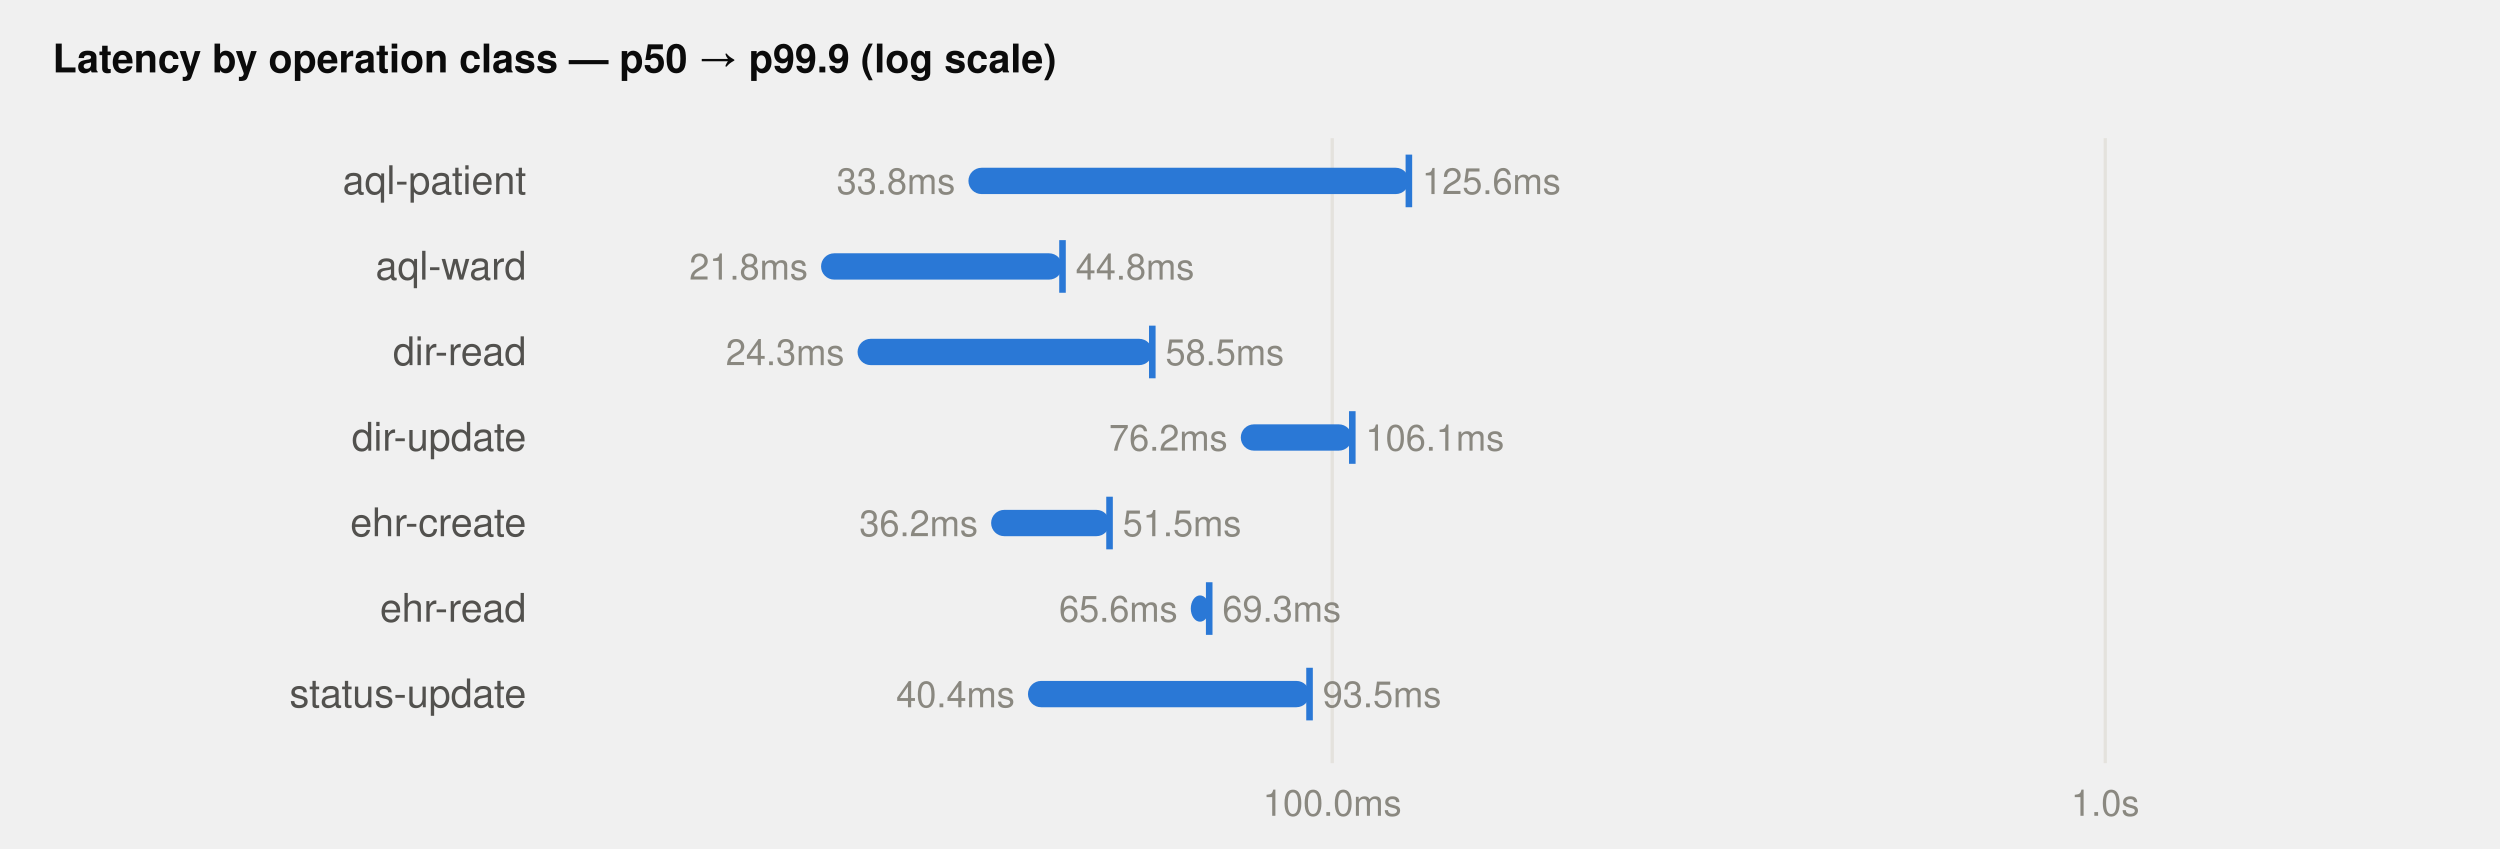
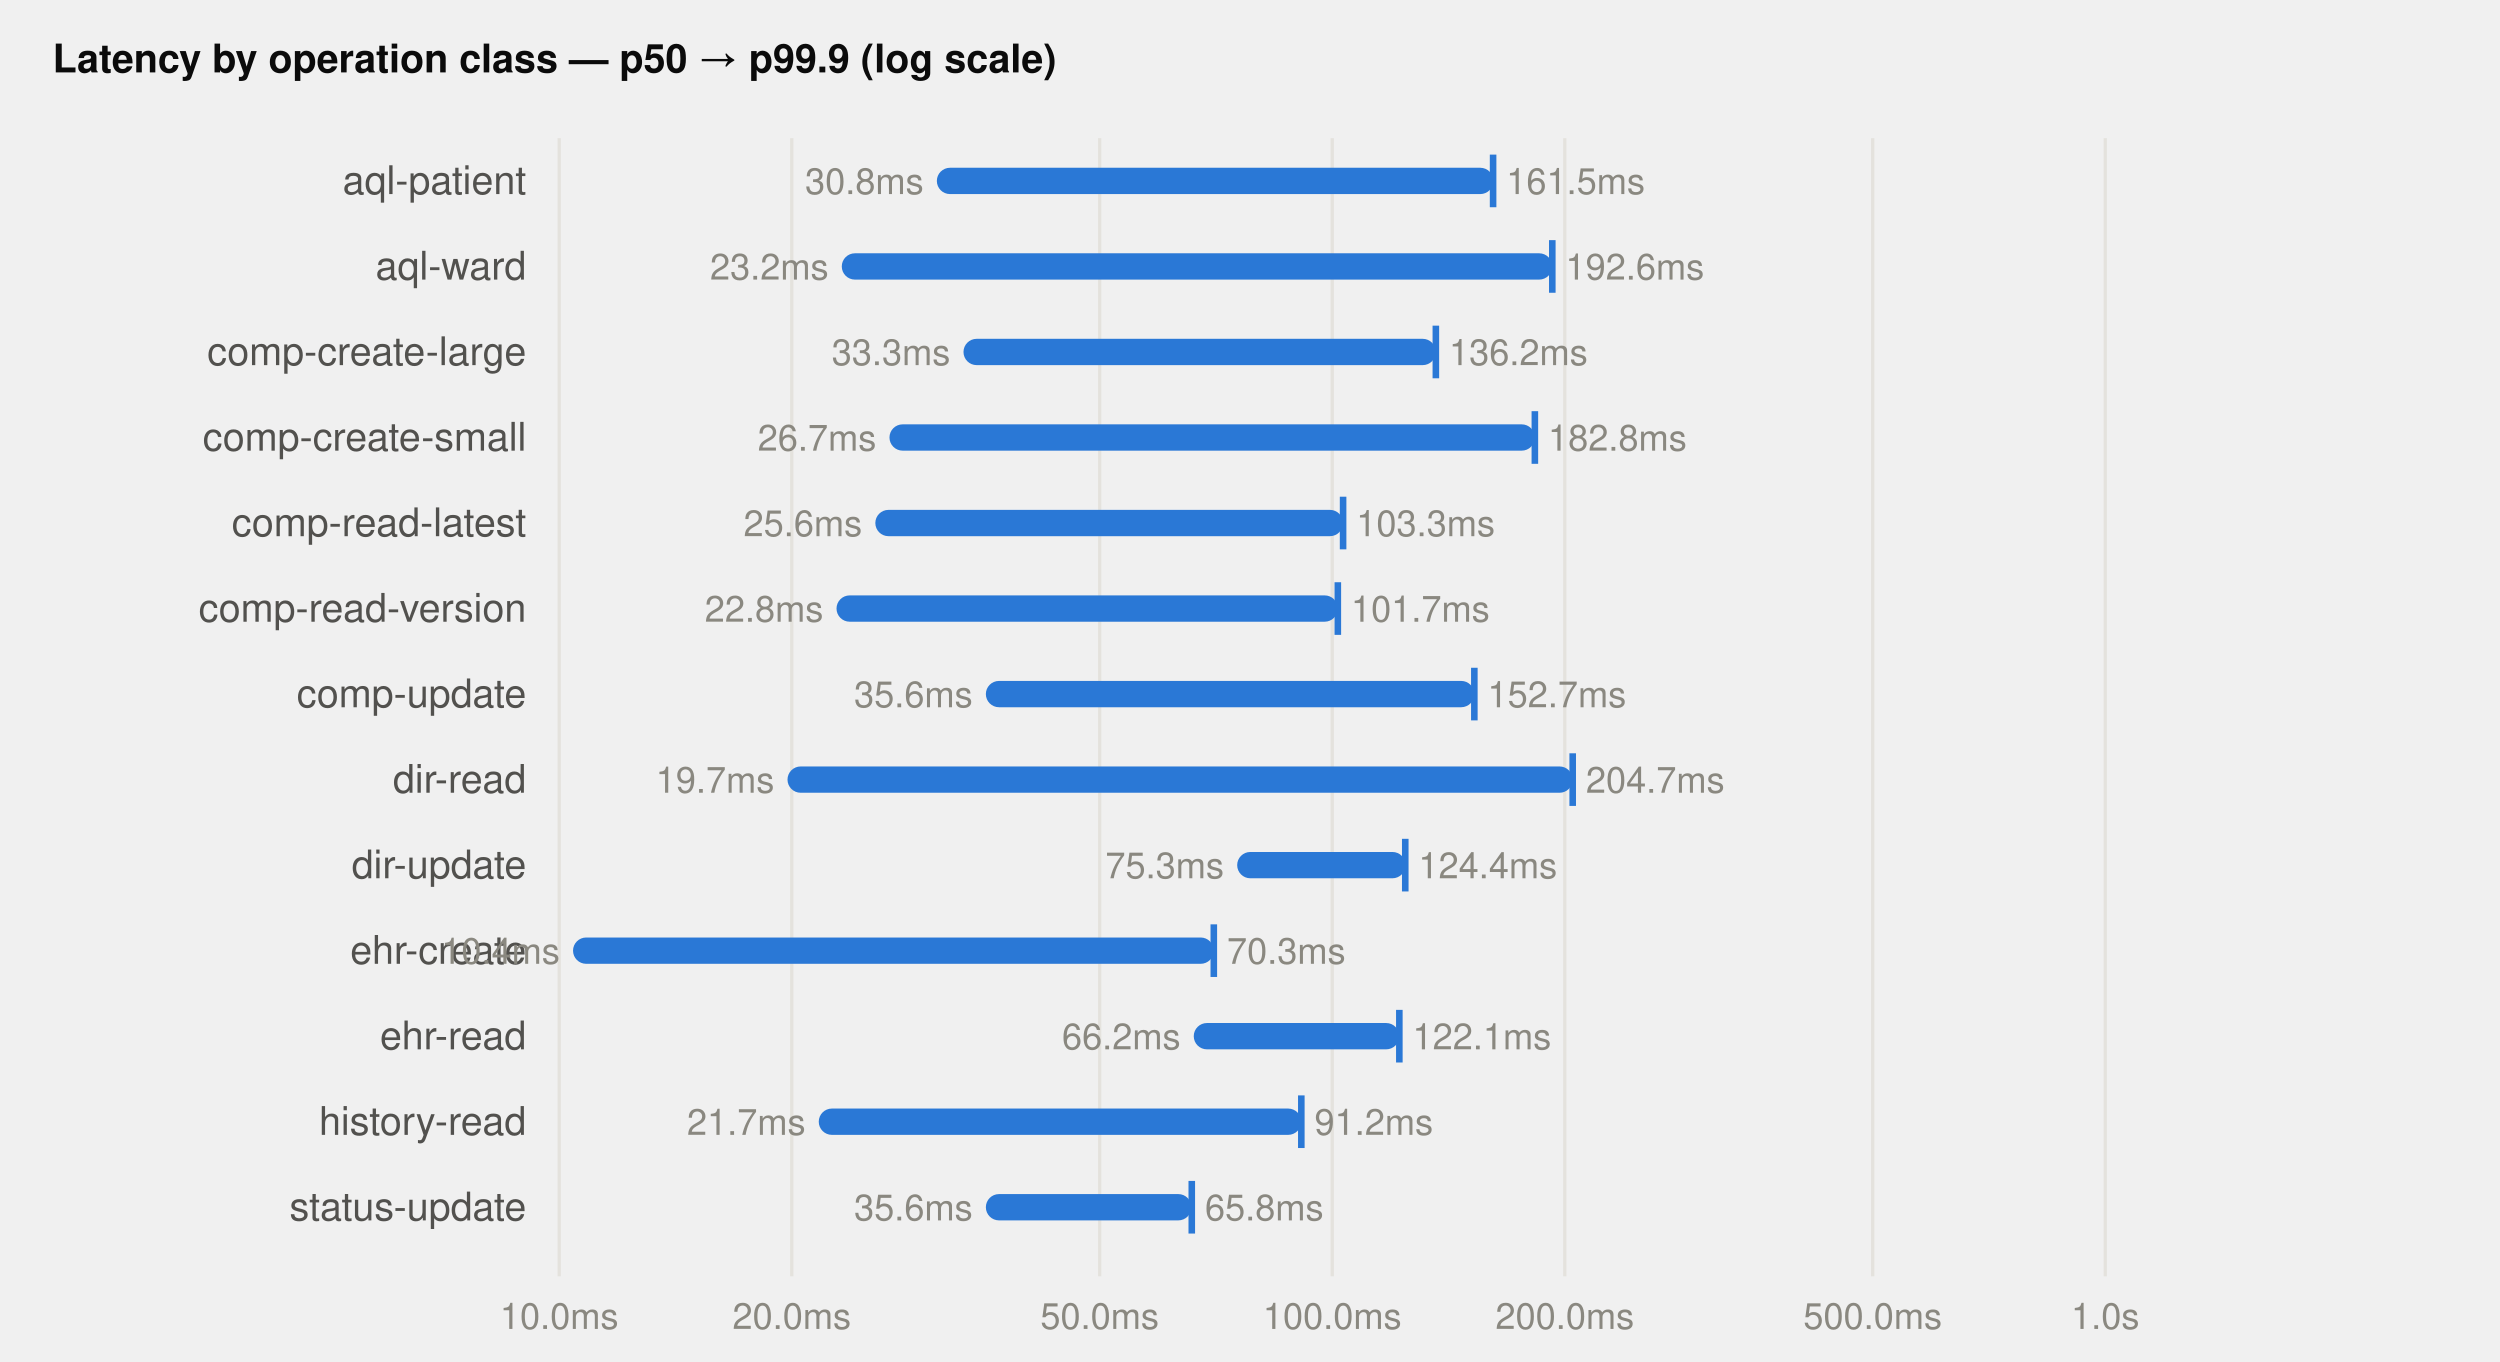
- <svg xmlns="http://www.w3.org/2000/svg" viewBox="0 0 760 258" role="img" aria-label="Latency ranges per operation class">
+ <svg xmlns="http://www.w3.org/2000/svg" viewBox="0 0 760 414" role="img" aria-label="Latency ranges per operation class">
  <style>
text { fill: #52514e; font: 12px -apple-system, 'Segoe UI', Helvetica, Arial, sans-serif; }
.title { fill: #0b0b0b; font-weight: 600; }
.muted { fill: #8a8880; font-size: 11px; }
.grid { stroke: #e4e2dd; stroke-width: 1; }
.s1 { fill: #2a78d6; } .s1s { stroke: #2a78d6; }
.s2 { fill: #1baf7a; } .s2s { stroke: #1baf7a; }
@media (prefers-color-scheme: dark) {
text { fill: #c3c2b7; }
.title { fill: #ffffff; }
.muted { fill: #8f8e85; }
.grid { stroke: #3a3a38; }
.s1 { fill: #3987e5; } .s1s { stroke: #3987e5; }
.s2 { fill: #199e70; } .s2s { stroke: #199e70; }
}
</style>
  <text x="16" y="22" class="title">Latency by operation class — p50 → p99.9 (log scale)</text>
-   <line class="grid" x1="405.0" y1="42" x2="405.0" y2="232.0" />
-   <text class="muted" x="405.0" y="248.0" text-anchor="middle">100.0ms</text>
-   <line class="grid" x1="640.0" y1="42" x2="640.0" y2="232.0" />
-   <text class="muted" x="640.0" y="248.0" text-anchor="middle">1.0s</text>
+   <line class="grid" x1="170.0" y1="42" x2="170.0" y2="388.0" />
+   <text class="muted" x="170.0" y="404.0" text-anchor="middle">10.0ms</text>
+   <line class="grid" x1="240.7" y1="42" x2="240.7" y2="388.0" />
+   <text class="muted" x="240.7" y="404.0" text-anchor="middle">20.0ms</text>
+   <line class="grid" x1="334.3" y1="42" x2="334.3" y2="388.0" />
+   <text class="muted" x="334.3" y="404.0" text-anchor="middle">50.0ms</text>
+   <line class="grid" x1="405.0" y1="42" x2="405.0" y2="388.0" />
+   <text class="muted" x="405.0" y="404.0" text-anchor="middle">100.0ms</text>
+   <line class="grid" x1="475.7" y1="42" x2="475.7" y2="388.0" />
+   <text class="muted" x="475.7" y="404.0" text-anchor="middle">200.0ms</text>
+   <line class="grid" x1="569.3" y1="42" x2="569.3" y2="388.0" />
+   <text class="muted" x="569.3" y="404.0" text-anchor="middle">500.0ms</text>
+   <line class="grid" x1="640.0" y1="42" x2="640.0" y2="388.0" />
+   <text class="muted" x="640.0" y="404.0" text-anchor="middle">1.0s</text>
  <text x="160.0" y="59.0" text-anchor="end">aql-patient</text>
-   <rect class="s1" x="294.4" y="51.0" width="133.9" height="8" rx="4" />
-   <line class="s1s" x1="428.3" y1="47.0" x2="428.3" y2="63.0" stroke-width="2" />
-   <text class="muted" x="290.4" y="59.0" text-anchor="end">33.8ms</text>
-   <text class="muted" x="432.3" y="59.0">125.6ms</text>
+   <rect class="s1" x="284.8" y="51.0" width="169.2" height="8" rx="4" />
+   <line class="s1s" x1="453.9" y1="47.0" x2="453.9" y2="63.0" stroke-width="2" />
+   <text class="muted" x="280.8" y="59.0" text-anchor="end">30.8ms</text>
+   <text class="muted" x="457.9" y="59.0">161.5ms</text>
  <text x="160.0" y="85.0" text-anchor="end">aql-ward</text>
-   <rect class="s1" x="249.6" y="77.0" width="73.3" height="8" rx="4" />
-   <line class="s1s" x1="323.0" y1="73.0" x2="323.0" y2="89.0" stroke-width="2" />
-   <text class="muted" x="245.6" y="85.0" text-anchor="end">21.8ms</text>
-   <text class="muted" x="327.0" y="85.0">44.8ms</text>
-   <text x="160.0" y="111.0" text-anchor="end">dir-read</text>
-   <rect class="s1" x="260.7" y="103.0" width="89.6" height="8" rx="4" />
-   <line class="s1s" x1="350.3" y1="99.0" x2="350.3" y2="115.0" stroke-width="2" />
-   <text class="muted" x="256.7" y="111.0" text-anchor="end">24.3ms</text>
-   <text class="muted" x="354.3" y="111.0">58.5ms</text>
-   <text x="160.0" y="137.0" text-anchor="end">dir-update</text>
-   <rect class="s1" x="377.2" y="129.0" width="33.8" height="8" rx="4" />
-   <line class="s1s" x1="411.1" y1="125.0" x2="411.1" y2="141.0" stroke-width="2" />
-   <text class="muted" x="373.2" y="137.0" text-anchor="end">76.2ms</text>
-   <text class="muted" x="415.1" y="137.0">106.1ms</text>
-   <text x="160.0" y="163.0" text-anchor="end">ehr-create</text>
-   <rect class="s1" x="301.3" y="155.0" width="36.0" height="8" rx="4" />
-   <line class="s1s" x1="337.3" y1="151.0" x2="337.3" y2="167.0" stroke-width="2" />
-   <text class="muted" x="297.3" y="163.0" text-anchor="end">36.2ms</text>
-   <text class="muted" x="341.3" y="163.0">51.5ms</text>
-   <text x="160.0" y="189.0" text-anchor="end">ehr-read</text>
-   <rect class="s1" x="362.0" y="181.0" width="5.6" height="8" rx="4" />
-   <line class="s1s" x1="367.6" y1="177.0" x2="367.6" y2="193.0" stroke-width="2" />
-   <text class="muted" x="358.0" y="189.0" text-anchor="end">65.6ms</text>
-   <text class="muted" x="371.6" y="189.0">69.3ms</text>
-   <text x="160.0" y="215.0" text-anchor="end">status-update</text>
-   <rect class="s1" x="312.5" y="207.0" width="85.6" height="8" rx="4" />
-   <line class="s1s" x1="398.1" y1="203.0" x2="398.1" y2="219.0" stroke-width="2" />
-   <text class="muted" x="308.5" y="215.0" text-anchor="end">40.4ms</text>
-   <text class="muted" x="402.1" y="215.0">93.5ms</text>
+   <rect class="s1" x="255.9" y="77.0" width="216.0" height="8" rx="4" />
+   <line class="s1s" x1="471.9" y1="73.0" x2="471.9" y2="89.0" stroke-width="2" />
+   <text class="muted" x="251.9" y="85.0" text-anchor="end">23.2ms</text>
+   <text class="muted" x="475.9" y="85.0">192.6ms</text>
+   <text x="160.0" y="111.0" text-anchor="end">comp-create-large</text>
+   <rect class="s1" x="292.9" y="103.0" width="143.6" height="8" rx="4" />
+   <line class="s1s" x1="436.5" y1="99.0" x2="436.5" y2="115.0" stroke-width="2" />
+   <text class="muted" x="288.9" y="111.0" text-anchor="end">33.3ms</text>
+   <text class="muted" x="440.5" y="111.0">136.2ms</text>
+   <text x="160.0" y="137.0" text-anchor="end">comp-create-small</text>
+   <rect class="s1" x="270.4" y="129.0" width="196.2" height="8" rx="4" />
+   <line class="s1s" x1="466.6" y1="125.0" x2="466.6" y2="141.0" stroke-width="2" />
+   <text class="muted" x="266.4" y="137.0" text-anchor="end">26.7ms</text>
+   <text class="muted" x="470.6" y="137.0">182.8ms</text>
+   <text x="160.0" y="163.0" text-anchor="end">comp-read-latest</text>
+   <rect class="s1" x="266.1" y="155.0" width="142.2" height="8" rx="4" />
+   <line class="s1s" x1="408.3" y1="151.0" x2="408.3" y2="167.0" stroke-width="2" />
+   <text class="muted" x="262.1" y="163.0" text-anchor="end">25.6ms</text>
+   <text class="muted" x="412.3" y="163.0">103.3ms</text>
+   <text x="160.0" y="189.0" text-anchor="end">comp-read-version</text>
+   <rect class="s1" x="254.3" y="181.0" width="152.4" height="8" rx="4" />
+   <line class="s1s" x1="406.7" y1="177.0" x2="406.7" y2="193.0" stroke-width="2" />
+   <text class="muted" x="250.3" y="189.0" text-anchor="end">22.8ms</text>
+   <text class="muted" x="410.7" y="189.0">101.7ms</text>
+   <text x="160.0" y="215.0" text-anchor="end">comp-update</text>
+   <rect class="s1" x="299.7" y="207.0" width="148.5" height="8" rx="4" />
+   <line class="s1s" x1="448.2" y1="203.0" x2="448.2" y2="219.0" stroke-width="2" />
+   <text class="muted" x="295.7" y="215.0" text-anchor="end">35.6ms</text>
+   <text class="muted" x="452.2" y="215.0">152.7ms</text>
+   <text x="160.0" y="241.0" text-anchor="end">dir-read</text>
+   <rect class="s1" x="239.4" y="233.0" width="238.7" height="8" rx="4" />
+   <line class="s1s" x1="478.1" y1="229.0" x2="478.1" y2="245.0" stroke-width="2" />
+   <text class="muted" x="235.4" y="241.0" text-anchor="end">19.7ms</text>
+   <text class="muted" x="482.1" y="241.0">204.7ms</text>
+   <text x="160.0" y="267.0" text-anchor="end">dir-update</text>
+   <rect class="s1" x="376.1" y="259.0" width="51.2" height="8" rx="4" />
+   <line class="s1s" x1="427.2" y1="255.0" x2="427.2" y2="271.0" stroke-width="2" />
+   <text class="muted" x="372.1" y="267.0" text-anchor="end">75.3ms</text>
+   <text class="muted" x="431.2" y="267.0">124.4ms</text>
+   <text x="160.0" y="293.0" text-anchor="end">ehr-create</text>
+   <rect class="s1" x="174.2" y="285.0" width="194.8" height="8" rx="4" />
+   <line class="s1s" x1="369.0" y1="281.0" x2="369.0" y2="297.0" stroke-width="2" />
+   <text class="muted" x="170.2" y="293.0" text-anchor="end">10.4ms</text>
+   <text class="muted" x="373.0" y="293.0">70.3ms</text>
+   <text x="160.0" y="319.0" text-anchor="end">ehr-read</text>
+   <rect class="s1" x="362.9" y="311.0" width="62.5" height="8" rx="4" />
+   <line class="s1s" x1="425.4" y1="307.0" x2="425.4" y2="323.0" stroke-width="2" />
+   <text class="muted" x="358.9" y="319.0" text-anchor="end">66.2ms</text>
+   <text class="muted" x="429.4" y="319.0">122.1ms</text>
+   <text x="160.0" y="345.0" text-anchor="end">history-read</text>
+   <rect class="s1" x="248.9" y="337.0" width="146.7" height="8" rx="4" />
+   <line class="s1s" x1="395.6" y1="333.0" x2="395.6" y2="349.0" stroke-width="2" />
+   <text class="muted" x="244.9" y="345.0" text-anchor="end">21.7ms</text>
+   <text class="muted" x="399.6" y="345.0">91.2ms</text>
+   <text x="160.0" y="371.0" text-anchor="end">status-update</text>
+   <rect class="s1" x="299.7" y="363.0" width="62.5" height="8" rx="4" />
+   <line class="s1s" x1="362.3" y1="359.0" x2="362.3" y2="375.0" stroke-width="2" />
+   <text class="muted" x="295.7" y="371.0" text-anchor="end">35.6ms</text>
+   <text class="muted" x="366.3" y="371.0">65.8ms</text>
</svg>
